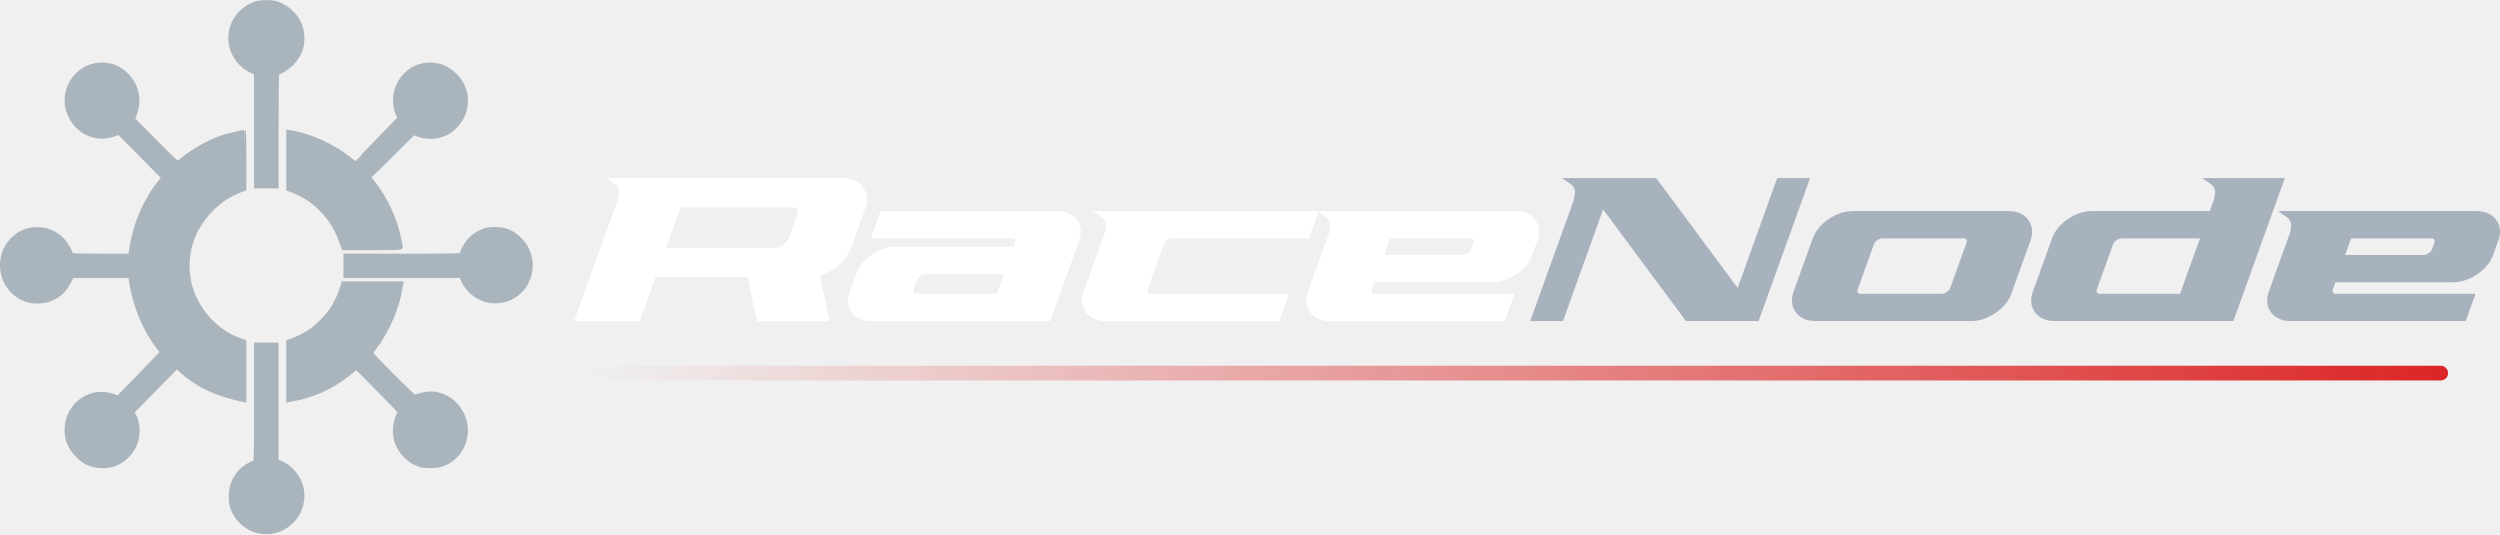
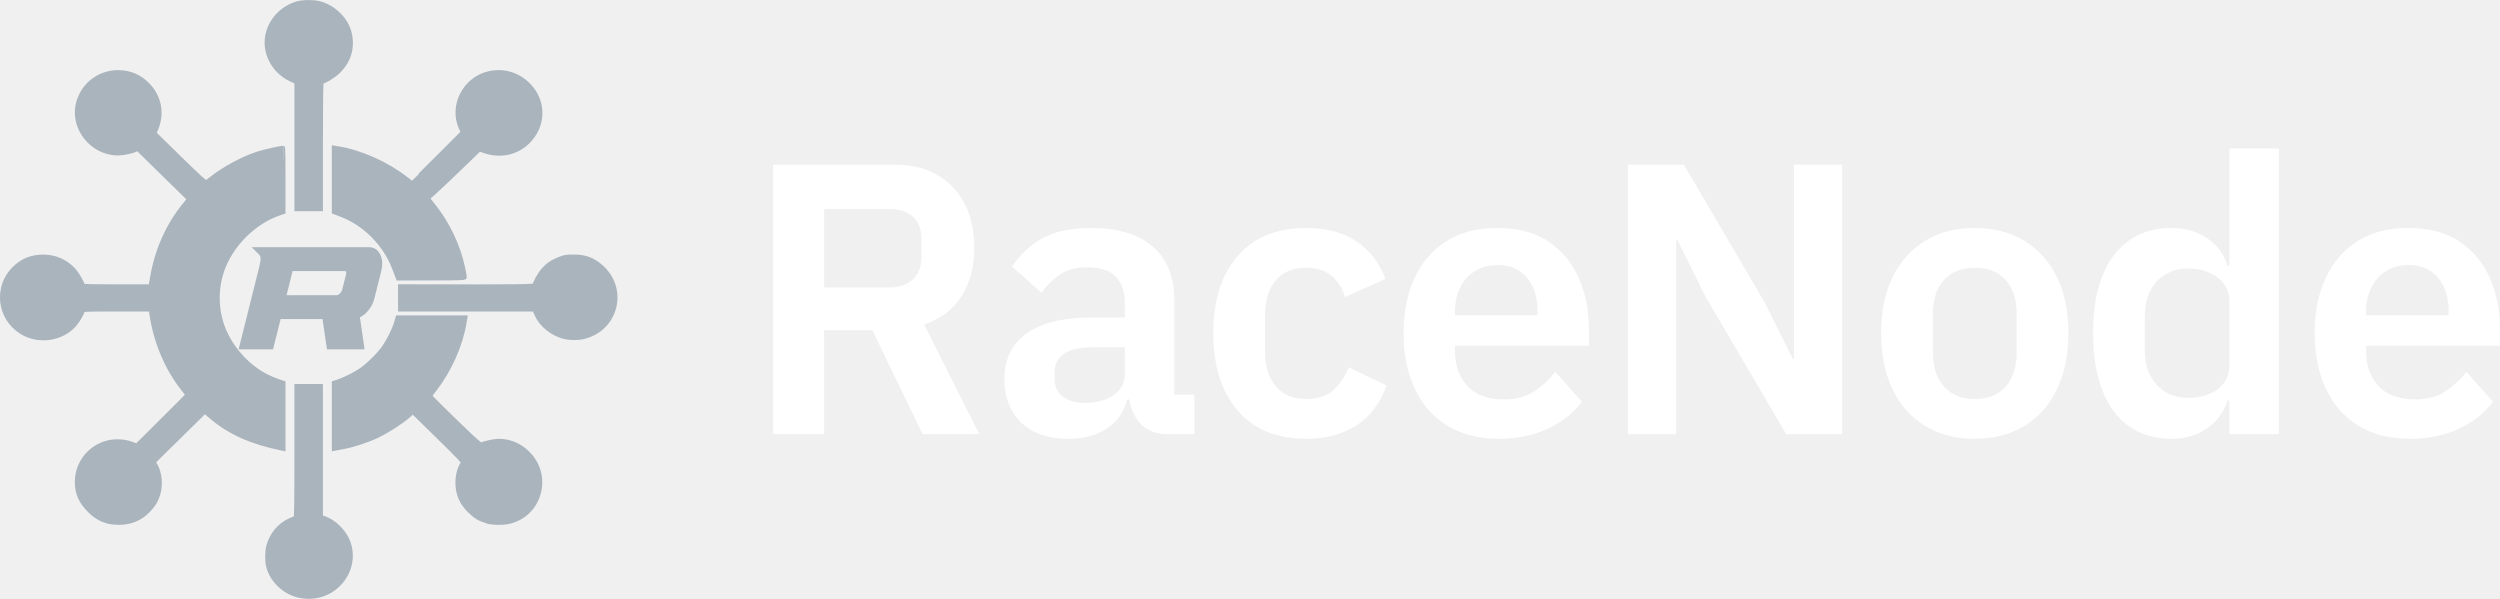
- <svg xmlns="http://www.w3.org/2000/svg" xmlns:xlink="http://www.w3.org/1999/xlink" id="svg1" version="1.1" viewBox="0 0 459.907 98.272" height="98.272mm" width="459.907mm">
-   <defs id="defs1">
-     <linearGradient gradientTransform="matrix(1.165441,0,0,1,-128.3404,-12.79941)" y2="70.934" x2="1092.086" y1="70.934" x1="799.868" gradientUnits="userSpaceOnUse" id="linearGradient78" xlink:href="#linearGradient75" />
-     <linearGradient id="linearGradient75">
-       <stop id="stop75" offset="0" style="stop-color:#dc2626;stop-opacity:1;" />
-       <stop id="stop76" offset="1" style="stop-color:#dc2626;stop-opacity:0;" />
-     </linearGradient>
-     <linearGradient gradientTransform="matrix(1.165441,0,0,1,-128.3404,-12.79941)" gradientUnits="userSpaceOnUse" y2="70.934" x2="1092.087" y1="70.934" x1="799.868" id="linearGradient74" xlink:href="#linearGradient73" />
-     <linearGradient id="linearGradient73">
-       <stop id="stop73" offset="0" style="stop-color:#dc2626;stop-opacity:0;" />
-       <stop id="stop74" offset="1" style="stop-color:#dc2626;stop-opacity:1;" />
-     </linearGradient>
-   </defs>
-   <g transform="translate(-19.88079,-96.29382)" id="layer1">
-     <g id="g1">
-       <g transform="translate(-675.5398,106.7947)" id="g67">
-         <g id="g3763">
-           <g id="g62" style="mix-blend-mode:normal;stroke:#ffffff;stroke-opacity:1" transform="matrix(0.6516025,0,0,0.6737522,239.4009,-6.224769)">
-             <path style="fill:#aab4bd;fill-opacity:1;stroke:#aab4bd;stroke-opacity:1" d="m 772.729,138.763 c -3.623,-0.772 -6.771,-3.792 -7.592,-7.282 -0.292,-1.242 -0.256,-3.604 0.074,-4.818 0.735,-2.704 2.555,-4.978 4.905,-6.13 0.768,-0.376 1.519,-0.684 1.667,-0.684 0.226,0 0.27,-2.62 0.27,-16.086 V 87.676 l 2.971,0.01 2.971,0.01 v 15.941 15.941 l 1.001,0.352 c 2.021,0.712 4.203,2.718 5.29,4.864 1.874,3.699 1.059,8.259 -2.014,11.268 -2.53,2.477 -5.992,3.457 -9.543,2.701 z m -46.449,-18.031 c -1.918,-0.518 -3.164,-1.242 -4.61,-2.676 -2.193,-2.176 -3.095,-4.226 -3.095,-7.032 0,-4.433 2.919,-8.279 7.229,-9.522 1.802,-0.52 4.205,-0.445 5.956,0.186 l 1.4,0.504 4.453,-4.409 c 2.449,-2.425 5.236,-5.208 6.194,-6.185 l 1.741,-1.776 -0.984,-1.23 c -4.089,-5.115 -6.895,-11.768 -7.86,-18.638 l -0.129,-0.921 h -8.307 c -7.504,0 -8.307,0.03 -8.307,0.312 0,0.502 -1.188,2.542 -2.019,3.466 -3.19,3.549 -8.849,4.288 -12.949,1.69 -5.421,-3.434 -6.261,-10.964 -1.722,-15.444 2.018,-1.992 4.287,-2.904 7.184,-2.887 2.8,0.016 5.196,1.047 7.224,3.109 0.86,0.874 2.283,3.283 2.283,3.864 0,0.22 1.415,0.265 8.286,0.265 h 8.286 l 0.345,-2.074 c 1.124,-6.755 3.892,-12.942 8.033,-17.954 l 0.997,-1.207 -6.275,-6.147 -6.275,-6.147 -0.549,0.278 c -0.861,0.436 -2.929,0.854 -4.241,0.857 -6.332,0.015 -11.297,-6.268 -9.699,-12.274 1.188,-4.467 5.111,-7.497 9.715,-7.505 2.813,-0.005 5.257,1.015 7.215,3.012 2.888,2.945 3.673,6.969 2.1,10.761 l -0.461,1.111 6.193,6.062 c 4.468,4.374 6.268,6.017 6.463,5.9 0.149,-0.089 0.76,-0.552 1.36,-1.03 2.955,-2.355 7.577,-4.831 11.216,-6.009 1.388,-0.449 5.524,-1.384 6.124,-1.384 0.049,0 0.089,3.518 0.089,7.817 v 7.817 l -1.04,0.356 c -6.195,2.121 -11.785,7.741 -13.9,13.974 -1.692,4.987 -1.39,10.556 0.827,15.246 2.1,4.443 5.85,8.34 10.05,10.443 0.857,0.429 2.122,0.964 2.811,1.189 l 1.252,0.408 v 8.037 8.037 l -0.446,-0.091 c -7.398,-1.509 -12.728,-3.902 -17.203,-7.724 l -1.498,-1.279 -6.244,6.143 -6.244,6.143 0.459,0.783 c 1.036,1.769 1.346,4.519 0.758,6.74 -0.454,1.716 -1.119,2.873 -2.454,4.271 -1.95,2.041 -4.418,3.061 -7.327,3.027 -0.821,-0.01 -1.903,-0.128 -2.405,-0.263 z m 92.12,-0.085 c -1.806,-0.572 -2.807,-1.179 -4.162,-2.524 -2.086,-2.071 -2.97,-4.156 -2.966,-6.995 0.003,-1.751 0.579,-3.796 1.317,-4.671 0.216,-0.256 -0.635,-1.167 -5.963,-6.383 l -6.215,-6.084 -1.156,1.016 c -1.596,1.403 -4.892,3.537 -7.259,4.7 -2.322,1.141 -5.883,2.34 -8.257,2.78 -0.926,0.172 -1.884,0.353 -2.129,0.403 l -0.446,0.091 v -8.037 -8.037 l 1.04,-0.334 c 1.391,-0.447 3.935,-1.703 5.397,-2.666 1.662,-1.094 4.47,-3.822 5.639,-5.479 1.227,-1.738 2.589,-4.456 3.088,-6.16 l 0.379,-1.297 h 8.242 8.242 l -0.178,1.115 c -0.884,5.542 -3.585,11.645 -7.27,16.426 l -1.187,1.539 0.702,0.788 c 0.386,0.433 3.146,3.148 6.133,6.031 4.472,4.317 5.49,5.21 5.768,5.058 0.683,-0.374 3.129,-0.894 4.207,-0.894 5.669,0 10.418,5.042 10.049,10.668 -0.29,4.419 -3.185,7.944 -7.408,9.021 -1.542,0.393 -4.239,0.357 -5.607,-0.076 z m 18.816,-44.942 c -2.872,-0.746 -5.534,-2.895 -6.643,-5.359 l -0.587,-1.304 -16.34,-0.005 -16.34,-0.005 -0.007,-2.818 -0.007,-2.818 5.355,0.011 c 23.82,0.05 27.439,0.008 27.439,-0.316 0,-0.587 1.203,-2.714 2.108,-3.726 1.118,-1.251 2.152,-1.95 3.933,-2.657 1.194,-0.474 1.662,-0.552 3.367,-0.56 2.899,-0.013 4.852,0.719 6.911,2.591 5.991,5.446 3.552,15.016 -4.329,16.982 -1.462,0.365 -3.425,0.359 -4.861,-0.014 z M 796.631,61.034 c -0.097,-0.242 -0.466,-1.208 -0.822,-2.146 -2.201,-5.815 -7.22,-10.825 -12.996,-12.973 l -1.649,-0.613 v -7.839 -7.839 l 0.842,0.131 c 5.593,0.872 12.093,3.764 16.832,7.488 0.664,0.522 1.259,0.949 1.323,0.949 0.064,-2.2e-5 2.886,-2.771 6.271,-6.158 l 6.155,-6.158 -0.46,-0.989 c -2.544,-5.474 0.974,-12.205 7.026,-13.441 3.543,-0.724 7.012,0.376 9.553,3.027 3.795,3.96 3.661,9.883 -0.312,13.774 -2.773,2.715 -6.794,3.542 -10.628,2.185 l -1.129,-0.4 -5.11,4.925 c -2.811,2.709 -5.651,5.391 -6.312,5.962 l -1.202,1.038 1.424,1.784 c 3.487,4.368 6.064,9.799 7.201,15.172 0.227,1.073 0.413,2.083 0.413,2.245 0,0.258 -1.002,0.296 -8.123,0.306 l -8.123,0.012 z m -24.577,-31.91 -5e-5,-15.468 -1.419,-0.667 c -4.056,-1.907 -6.436,-6.276 -5.711,-10.485 0.65,-3.773 3.523,-6.926 7.315,-8.028 1.395,-0.405 4.17,-0.407 5.573,-0.003 3.482,1.001 6.443,3.987 7.204,7.263 0.822,3.54 -0.136,6.778 -2.767,9.355 -1.1,1.076 -3.376,2.469 -4.037,2.469 -0.153,0 -0.215,4.486 -0.215,15.517 v 15.517 h -2.971 -2.971 z" id="path61" />
-           </g>
-           <path style="opacity:1;mix-blend-mode:normal;fill:url(#linearGradient78);fill-opacity:0.604;stroke:url(#linearGradient74);stroke-width:2.699;stroke-linecap:round;stroke-dasharray:none;stroke-opacity:1" d="m 803.859,58.135 h 340.564" id="path14" />
-           <g id="text24" style="font-size:44.097px;font-family:'Pro Racing';-inkscape-font-specification:'Pro Racing';fill:#282828;stroke:#ffffff;stroke-width:1.149" transform="matrix(1.051719,0,0,0.9508239,4.3333334e-6,2.7083333e-6)" aria-label="RaceNode">
-             <path style="font-style:italic;font-family:'Pro Racing Slant';-inkscape-font-specification:'Pro Racing Slant Italic';fill:#ffffff" d="m 805.606,50.505 h -11.52 l -1.615,-8.505 h -16.989 l -2.778,8.505 h -10.271 l 7.062,-21.704 c 0.194,-0.581 0.345,-1.184 0.474,-1.766 0.129,-0.581 0.108,-1.12 -0.021,-1.658 -0.129,-0.517 -0.474,-0.99 -1.012,-1.4 h 39.619 c 1.4,0 2.455,0.495 3.122,1.507 0.689,1.012 0.797,2.239 0.345,3.639 l -2.519,7.73 c -0.366,1.184 -1.077,2.239 -2.11,3.165 -1.034,0.926 -2.175,1.529 -3.424,1.83 z M 796.8,37.456 c 0.624,0 1.227,-0.258 1.83,-0.754 0.603,-0.495 1.012,-1.077 1.206,-1.701 l 1.378,-4.22 c 0.194,-0.624 0.151,-1.141 -0.129,-1.593 -0.301,-0.452 -0.754,-0.667 -1.378,-0.667 h -19.852 l -2.907,8.936 z m 47.693,13.048 4.952,-15.18 c 0.431,-1.357 0.323,-2.541 -0.323,-3.51 -0.646,-0.969 -1.636,-1.443 -2.993,-1.443 h -30.468 l -1.335,4.134 h 23.965 c 0.431,0 0.754,0.151 0.947,0.474 0.215,0.323 0.237,0.689 0.108,1.12 l -0.388,1.163 h -20.95 c -1.357,0 -2.67,0.474 -3.962,1.443 -1.27,0.969 -2.132,2.153 -2.562,3.51 l -1.098,3.337 c -0.431,1.357 -0.345,2.519 0.301,3.488 0.646,0.969 1.658,1.464 3.014,1.464 z m -8.484,-4.134 h -14.469 c -0.431,0 -0.754,-0.151 -0.947,-0.474 -0.215,-0.323 -0.258,-0.689 -0.108,-1.12 l 0.581,-1.787 c 0.129,-0.431 0.409,-0.797 0.818,-1.12 0.409,-0.301 0.84,-0.452 1.27,-0.452 h 14.469 z m 48.554,4.134 1.357,-4.134 h -23.448 c -0.431,0 -0.754,-0.151 -0.947,-0.474 -0.215,-0.323 -0.258,-0.689 -0.108,-1.12 l 2.821,-8.677 c 0.151,-0.452 0.409,-0.818 0.818,-1.141 0.409,-0.301 0.84,-0.452 1.27,-0.452 h 23.448 l 1.335,-4.134 h -37.013 c 0.56,0.409 0.904,0.861 1.055,1.378 0.129,0.538 0.151,1.098 0.021,1.679 -0.129,0.581 -0.301,1.163 -0.474,1.744 l -3.38,10.378 c -0.431,1.357 -0.323,2.519 0.323,3.488 0.646,0.969 1.658,1.464 2.993,1.464 z m 39.446,0 h -30.166 c -1.335,0 -2.347,-0.495 -2.993,-1.464 -0.646,-0.969 -0.732,-2.132 -0.301,-3.488 l 3.574,-10.981 c 0.237,-0.711 0.345,-1.421 0.345,-2.132 0,-0.797 -0.388,-1.486 -1.141,-2.067 h 32.944 c 1.378,0 2.369,0.474 3.014,1.443 0.646,0.969 0.754,2.153 0.323,3.51 l -0.904,2.735 c -0.431,1.357 -1.292,2.498 -2.562,3.467 -1.27,0.969 -2.605,1.464 -3.962,1.464 h -20.95 l -0.581,1.787 c -0.151,0.431 -0.108,0.797 0.108,1.12 0.194,0.323 0.517,0.474 0.947,0.474 h 23.663 z M 917.034,38.856 c 0.431,0 0.861,-0.151 1.27,-0.474 0.409,-0.301 0.689,-0.667 0.818,-1.12 l 0.388,-1.163 c 0.129,-0.431 0.108,-0.797 -0.108,-1.12 -0.194,-0.323 -0.517,-0.474 -0.947,-0.474 h -14.469 l -1.421,4.349 z" id="path4" />
-             <path style="font-style:italic;font-family:'Pro Racing Slant';-inkscape-font-specification:'Pro Racing Slant Italic';fill:#a8b1be;stroke:#a8b1be;stroke-opacity:1" d="m 968.409,50.505 8.634,-26.527 h -4.543 l -7.149,21.984 -14.749,-21.984 h -14.448 c 0.538,0.409 0.883,0.883 1.034,1.421 0.129,0.538 0.129,1.12 0,1.701 -0.129,0.603 -0.28,1.206 -0.474,1.787 l -7.041,21.618 h 4.522 l 7.256,-22.329 14.986,22.329 z m 37.573,0 h -27.173 c -1.335,0 -2.347,-0.495 -2.993,-1.464 -0.646,-0.969 -0.754,-2.132 -0.323,-3.488 l 3.337,-10.228 c 0.431,-1.357 1.292,-2.541 2.584,-3.51 1.27,-0.969 2.605,-1.443 3.94,-1.443 h 27.173 c 1.357,0 2.347,0.474 2.993,1.443 0.646,0.969 0.754,2.153 0.323,3.51 l -3.337,10.228 c -0.431,1.357 -1.292,2.519 -2.584,3.488 -1.27,0.969 -2.584,1.464 -3.94,1.464 z m -5.146,-4.134 c 0.431,0 0.84,-0.151 1.27,-0.474 0.409,-0.323 0.667,-0.689 0.818,-1.12 l 2.821,-8.677 c 0.129,-0.431 0.108,-0.797 -0.108,-1.12 -0.194,-0.323 -0.517,-0.474 -0.947,-0.474 h -14.168 c -0.431,0 -0.861,0.151 -1.27,0.474 -0.409,0.323 -0.689,0.689 -0.818,1.12 l -2.821,8.677 c -0.151,0.431 -0.108,0.797 0.108,1.12 0.194,0.323 0.517,0.474 0.947,0.474 z m 50.621,4.134 h -30.812 c -1.335,0 -2.347,-0.495 -2.993,-1.464 -0.646,-0.969 -0.732,-2.132 -0.301,-3.488 l 3.337,-10.228 c 0.431,-1.357 1.292,-2.541 2.562,-3.51 1.292,-0.969 2.605,-1.443 3.94,-1.443 h 20.972 l 0.711,-2.196 c 0.237,-0.711 0.366,-1.421 0.366,-2.132 0,-0.797 -0.388,-1.486 -1.141,-2.067 h 11.993 z m -8.484,-4.134 3.854,-11.864 h -14.469 c -0.431,0 -0.861,0.151 -1.27,0.474 -0.409,0.323 -0.689,0.689 -0.818,1.12 l -2.821,8.677 c -0.151,0.431 -0.108,0.797 0.108,1.12 0.194,0.323 0.517,0.474 0.947,0.474 z m 49.114,4.134 h -30.166 c -1.335,0 -2.347,-0.495 -2.993,-1.464 -0.646,-0.969 -0.732,-2.132 -0.301,-3.488 l 3.574,-10.981 c 0.237,-0.711 0.344,-1.421 0.344,-2.132 0,-0.797 -0.388,-1.486 -1.141,-2.067 h 32.944 c 1.378,0 2.369,0.474 3.014,1.443 0.646,0.969 0.754,2.153 0.323,3.51 l -0.904,2.735 c -0.431,1.357 -1.292,2.498 -2.562,3.467 -1.27,0.969 -2.605,1.464 -3.962,1.464 h -20.95 l -0.581,1.787 c -0.151,0.431 -0.108,0.797 0.108,1.12 0.194,0.323 0.517,0.474 0.947,0.474 h 23.663 z m -6.976,-11.649 c 0.431,0 0.861,-0.151 1.27,-0.474 0.409,-0.301 0.689,-0.667 0.818,-1.12 l 0.388,-1.163 c 0.129,-0.431 0.108,-0.797 -0.108,-1.12 -0.194,-0.323 -0.517,-0.474 -0.947,-0.474 h -14.469 l -1.421,4.349 z" id="path5" />
+ <svg xmlns="http://www.w3.org/2000/svg" viewBox="0 0 417.49 100" width="417.49" height="100" role="img" aria-label="RaceNode">
+   <g transform="translate(0 0) scale(0.6856)">
+     <g transform="translate(-30.25365,-63.44619)" id="layer1">
+       <g transform="translate(-684.7621,74.3446)" id="layer9">
+         <g id="g3826">
+           <g id="g1">
+             <g id="g15" style="mix-blend-mode:normal;stroke:#ffffff;stroke-opacity:1" transform="translate(15.17241,-4.551724)">
+               <path style="fill:#aab4bd;fill-opacity:1;stroke:#aab4bd;stroke-opacity:1" d="m 772.729,138.763 c -3.623,-0.772 -6.771,-3.792 -7.592,-7.282 -0.292,-1.242 -0.256,-3.604 0.074,-4.818 0.735,-2.704 2.555,-4.978 4.905,-6.13 0.768,-0.376 1.519,-0.684 1.667,-0.684 0.226,0 0.27,-2.62 0.27,-16.086 V 87.676 l 2.971,0.01 2.971,0.01 v 15.941 15.941 l 1.001,0.352 c 2.021,0.712 4.203,2.718 5.29,4.864 1.874,3.699 1.059,8.259 -2.014,11.268 -2.53,2.477 -5.992,3.457 -9.543,2.701 z m -46.449,-18.031 c -1.918,-0.518 -3.164,-1.242 -4.61,-2.676 -2.193,-2.176 -3.095,-4.226 -3.095,-7.032 0,-4.433 2.919,-8.279 7.229,-9.522 1.802,-0.52 4.205,-0.445 5.956,0.186 l 1.4,0.504 4.453,-4.409 c 2.449,-2.425 5.236,-5.208 6.194,-6.185 l 1.741,-1.776 -0.984,-1.23 c -4.089,-5.115 -6.895,-11.768 -7.86,-18.638 l -0.129,-0.921 h -8.307 c -7.504,0 -8.307,0.03 -8.307,0.312 0,0.502 -1.188,2.542 -2.019,3.466 -3.19,3.549 -8.849,4.288 -12.949,1.69 -5.421,-3.434 -6.261,-10.964 -1.722,-15.444 2.018,-1.992 4.287,-2.904 7.184,-2.887 2.8,0.016 5.196,1.047 7.224,3.109 0.86,0.874 2.283,3.283 2.283,3.864 0,0.22 1.415,0.265 8.286,0.265 h 8.286 l 0.345,-2.074 c 1.124,-6.755 3.892,-12.942 8.033,-17.954 l 0.997,-1.207 -6.275,-6.147 -6.275,-6.147 -0.549,0.278 c -0.861,0.436 -2.929,0.854 -4.241,0.857 -6.332,0.015 -11.297,-6.268 -9.699,-12.274 1.188,-4.467 5.111,-7.497 9.715,-7.505 2.813,-0.005 5.257,1.015 7.215,3.012 2.888,2.945 3.673,6.969 2.1,10.761 l -0.461,1.111 6.193,6.062 c 4.468,4.374 6.268,6.017 6.463,5.9 0.149,-0.089 0.76,-0.552 1.36,-1.03 2.955,-2.355 7.577,-4.831 11.216,-6.009 1.388,-0.449 5.524,-1.384 6.124,-1.384 0.049,0 0.089,3.518 0.089,7.817 v 7.817 l -1.04,0.356 c -6.195,2.121 -11.785,7.741 -13.9,13.974 -1.692,4.987 -1.39,10.556 0.827,15.246 2.1,4.443 5.85,8.34 10.05,10.443 0.857,0.429 2.122,0.964 2.811,1.189 l 1.252,0.408 v 8.037 8.037 l -0.446,-0.091 c -7.398,-1.509 -12.728,-3.902 -17.203,-7.724 l -1.498,-1.279 -6.244,6.143 -6.244,6.143 0.459,0.783 c 1.036,1.769 1.346,4.519 0.758,6.74 -0.454,1.716 -1.119,2.873 -2.454,4.271 -1.95,2.041 -4.418,3.061 -7.327,3.027 -0.821,-0.01 -1.903,-0.128 -2.405,-0.263 z m 92.12,-0.085 c -1.806,-0.572 -2.807,-1.179 -4.162,-2.524 -2.086,-2.071 -2.97,-4.156 -2.966,-6.995 0.003,-1.751 0.579,-3.796 1.317,-4.671 0.216,-0.256 -0.635,-1.167 -5.963,-6.383 l -6.215,-6.084 -1.156,1.016 c -1.596,1.403 -4.892,3.537 -7.259,4.7 -2.322,1.141 -5.883,2.34 -8.257,2.78 -0.926,0.172 -1.884,0.353 -2.129,0.403 l -0.446,0.091 v -8.037 -8.037 l 1.04,-0.334 c 1.391,-0.447 3.935,-1.703 5.397,-2.666 1.662,-1.094 4.47,-3.822 5.639,-5.479 1.227,-1.738 2.589,-4.456 3.088,-6.16 l 0.379,-1.297 h 8.242 8.242 l -0.178,1.115 c -0.884,5.542 -3.585,11.645 -7.27,16.426 l -1.187,1.539 0.702,0.788 c 0.386,0.433 3.146,3.148 6.133,6.031 4.472,4.317 5.49,5.21 5.768,5.058 0.683,-0.374 3.129,-0.894 4.207,-0.894 5.669,0 10.418,5.042 10.049,10.668 -0.29,4.419 -3.185,7.944 -7.408,9.021 -1.542,0.393 -4.239,0.357 -5.607,-0.076 z m 18.816,-44.942 c -2.872,-0.746 -5.534,-2.895 -6.643,-5.359 l -0.587,-1.304 -16.34,-0.005 -16.34,-0.005 -0.007,-2.818 -0.007,-2.818 5.355,0.011 c 23.82,0.05 27.439,0.008 27.439,-0.316 0,-0.587 1.203,-2.714 2.108,-3.726 1.118,-1.251 2.152,-1.95 3.933,-2.657 1.194,-0.474 1.662,-0.552 3.367,-0.56 2.899,-0.013 4.852,0.719 6.911,2.591 5.991,5.446 3.552,15.016 -4.329,16.982 -1.462,0.365 -3.425,0.359 -4.861,-0.014 z M 796.631,61.034 c -0.097,-0.242 -0.466,-1.208 -0.822,-2.146 -2.201,-5.815 -7.22,-10.825 -12.996,-12.973 l -1.649,-0.613 v -7.839 -7.839 l 0.842,0.131 c 5.593,0.872 12.093,3.764 16.832,7.488 0.664,0.522 1.259,0.949 1.323,0.949 0.064,-2.2e-5 2.886,-2.771 6.271,-6.158 l 6.155,-6.158 -0.46,-0.989 c -2.544,-5.474 0.974,-12.205 7.026,-13.441 3.543,-0.724 7.012,0.376 9.553,3.027 3.795,3.96 3.661,9.883 -0.312,13.774 -2.773,2.715 -6.794,3.542 -10.628,2.185 l -1.129,-0.4 -5.11,4.925 c -2.811,2.709 -5.651,5.391 -6.312,5.962 l -1.202,1.038 1.424,1.784 c 3.487,4.368 6.064,9.799 7.201,15.172 0.227,1.073 0.413,2.083 0.413,2.245 0,0.258 -1.002,0.296 -8.123,0.306 l -8.123,0.012 z m -24.577,-31.91 -5e-5,-15.468 -1.419,-0.667 c -4.056,-1.907 -6.436,-6.276 -5.711,-10.485 0.65,-3.773 3.523,-6.926 7.315,-8.028 1.395,-0.405 4.17,-0.407 5.573,-0.003 3.482,1.001 6.443,3.987 7.204,7.263 0.822,3.54 -0.136,6.778 -2.767,9.355 -1.1,1.076 -3.376,2.469 -4.037,2.469 -0.153,0 -0.215,4.486 -0.215,15.517 v 15.517 h -2.971 -2.971 z" id="path15" />
+               <path style="font-style:italic;font-size:33.539px;line-height:0;font-family:'Pro Racing Slant';-inkscape-font-specification:'Pro Racing Slant Italic';fill:#aab4bd;stroke:#aab4bd;stroke-width:1.651" d="m 897.92,68.259 h -8.761 l -1.228,-6.469 h -12.921 l -2.113,6.469 h -7.812 l 5.371,-16.507 c 0.147,-0.442 0.262,-0.901 0.36,-1.343 0.098,-0.442 0.082,-0.852 -0.016,-1.261 -0.098,-0.393 -0.36,-0.753 -0.77,-1.064 h 30.133 c 1.064,0 1.867,0.377 2.375,1.146 0.524,0.77 0.606,1.703 0.262,2.768 l -1.916,5.879 c -0.278,0.901 -0.819,1.703 -1.605,2.407 -0.786,0.704 -1.654,1.163 -2.604,1.392 z m -6.698,-9.924 c 0.475,0 0.933,-0.197 1.392,-0.573 0.459,-0.377 0.77,-0.819 0.917,-1.294 l 1.048,-3.21 c 0.147,-0.475 0.115,-0.868 -0.098,-1.212 -0.229,-0.344 -0.573,-0.508 -1.048,-0.508 h -15.099 l -2.211,6.796 z" id="text15" transform="scale(0.877327,1.139826)" aria-label="R" />
+             </g>
          </g>
        </g>
      </g>
    </g>
  </g>
+   <path fill="#ffffff" transform="translate(123.83 72.5)" d="M21.855 -17.342L13.797 -17.342L13.797 0L5.287 0L5.287 -45L25.595 -45Q29.721 -45 32.686 -43.292Q35.652 -41.583 37.264 -38.456Q38.875 -35.33 38.875 -31.074L38.875 -31.074Q38.875 -26.497 36.78 -23.112Q34.685 -19.728 30.494 -18.309L30.494 -18.309L39.713 0L30.236 0L21.855 -17.342M13.797 -37.586L13.797 -24.499L24.756 -24.499Q26.433 -24.499 27.593 -25.111Q28.754 -25.723 29.398 -26.852Q30.043 -27.98 30.043 -29.592L30.043 -29.592L30.043 -32.557Q30.043 -34.234 29.398 -35.33Q28.754 -36.426 27.593 -37.006Q26.433 -37.586 24.756 -37.586L24.756 -37.586L13.797 -37.586M75.623 -6.576L75.623 0L71.046 0Q69.176 0 67.726 -0.87Q66.275 -1.741 65.501 -3.417L65.501 -3.417Q64.921 -4.513 64.792 -5.802L64.792 -5.802L64.405 -5.802Q63.567 -2.579 60.956 -0.903Q58.345 0.774 54.606 0.774L54.606 0.774Q49.448 0.774 46.676 -1.966Q43.904 -4.706 43.904 -9.155L43.904 -9.155Q43.904 -12.636 45.612 -14.893Q47.321 -17.149 50.544 -18.309Q53.768 -19.47 58.281 -19.47L58.281 -19.47L64.019 -19.47L64.019 -21.92Q64.019 -24.692 62.536 -26.271Q61.053 -27.851 57.765 -27.851L57.765 -27.851Q54.864 -27.851 53.091 -26.594Q51.318 -25.337 50.093 -23.596L50.093 -23.596L45.193 -27.98Q47.063 -30.881 50.158 -32.654Q53.252 -34.427 58.345 -34.427L58.345 -34.427Q65.115 -34.427 68.693 -31.3Q72.271 -28.173 72.271 -22.436L72.271 -22.436L72.271 -6.576L75.623 -6.576M64.019 -10.057L64.019 -14.506L58.732 -14.506Q55.509 -14.506 53.897 -13.442Q52.285 -12.378 52.285 -10.38L52.285 -10.38L52.285 -9.284Q52.285 -7.285 53.639 -6.254Q54.993 -5.222 57.378 -5.222L57.378 -5.222Q59.248 -5.222 60.731 -5.77Q62.213 -6.318 63.116 -7.414Q64.019 -8.51 64.019 -10.057L64.019 -10.057M94.319 0.774L94.319 0.774Q86.841 0.774 82.812 -3.997Q78.782 -8.768 78.782 -16.891L78.782 -16.891Q78.782 -24.95 82.812 -29.688Q86.841 -34.427 94.319 -34.427L94.319 -34.427Q99.413 -34.427 102.733 -32.17Q106.053 -29.914 107.536 -25.917L107.536 -25.917L100.766 -22.887Q100.186 -25.014 98.574 -26.4Q96.963 -27.787 94.319 -27.787L94.319 -27.787Q90.903 -27.787 89.162 -25.627Q87.421 -23.467 87.421 -19.857L87.421 -19.857L87.421 -13.732Q87.421 -10.251 89.162 -8.059Q90.903 -5.867 94.319 -5.867L94.319 -5.867Q97.221 -5.867 98.865 -7.382Q100.509 -8.897 101.411 -11.153L101.411 -11.153L107.729 -8.123Q106.117 -3.675 102.668 -1.451Q99.219 0.774 94.319 0.774M126.426 0.774L126.426 0.774Q121.461 0.774 117.915 -1.386Q114.37 -3.546 112.468 -7.511Q110.566 -11.476 110.566 -16.891L110.566 -16.891Q110.566 -22.178 112.436 -26.143Q114.305 -30.107 117.787 -32.267Q121.268 -34.427 126.168 -34.427L126.168 -34.427Q131.454 -34.427 134.839 -32.106Q138.223 -29.785 139.867 -25.949Q141.511 -22.113 141.511 -17.471L141.511 -17.471L141.511 -14.764L119.14 -14.764L119.14 -13.926Q119.14 -10.315 121.203 -8.059Q123.266 -5.802 127.328 -5.802L127.328 -5.802Q130.358 -5.802 132.357 -7.124Q134.355 -8.446 135.903 -10.38L135.903 -10.38L140.351 -5.415Q138.288 -2.643 134.71 -0.935Q131.132 0.774 126.426 0.774M126.297 -28.238L126.297 -28.238Q124.105 -28.238 122.493 -27.239Q120.881 -26.239 120.011 -24.466Q119.14 -22.693 119.14 -20.372L119.14 -20.372L119.14 -19.857L132.937 -19.857L132.937 -20.437Q132.937 -22.822 132.163 -24.531Q131.39 -26.239 129.907 -27.239Q128.424 -28.238 126.297 -28.238M183.804 0L174.456 0L160.917 -23.08L156.275 -32.428L156.082 -32.428L156.082 0L148.023 0L148.023 -45L157.371 -45L170.91 -21.92L175.552 -12.572L175.745 -12.572L175.745 -45L183.804 -45L183.804 0M205.917 0.774L205.917 0.774Q201.146 0.774 197.633 -1.386Q194.119 -3.546 192.217 -7.511Q190.315 -11.476 190.315 -16.891L190.315 -16.891Q190.315 -22.307 192.217 -26.207Q194.119 -30.107 197.633 -32.267Q201.146 -34.427 205.917 -34.427L205.917 -34.427Q210.752 -34.427 214.266 -32.267Q217.779 -30.107 219.681 -26.207Q221.583 -22.307 221.583 -16.891L221.583 -16.891Q221.583 -11.476 219.681 -7.511Q217.779 -3.546 214.266 -1.386Q210.752 0.774 205.917 0.774M205.917 -5.867L205.917 -5.867Q209.205 -5.867 211.074 -7.898Q212.944 -9.928 212.944 -13.732L212.944 -13.732L212.944 -19.986Q212.944 -23.789 211.074 -25.788Q209.205 -27.787 205.917 -27.787L205.917 -27.787Q202.758 -27.787 200.856 -25.788Q198.954 -23.789 198.954 -19.986L198.954 -19.986L198.954 -13.732Q198.954 -9.928 200.856 -7.898Q202.758 -5.867 205.917 -5.867M256.719 0L248.467 0L248.467 -5.609L248.145 -5.609Q247.242 -2.708 244.728 -0.967Q242.213 0.774 238.861 0.774L238.861 0.774Q234.67 0.774 231.737 -1.289Q228.804 -3.352 227.256 -7.317Q225.709 -11.282 225.709 -16.891L225.709 -16.891Q225.709 -22.5 227.256 -26.4Q228.804 -30.301 231.737 -32.364Q234.67 -34.427 238.861 -34.427L238.861 -34.427Q242.213 -34.427 244.76 -32.718Q247.307 -31.01 248.145 -28.109L248.145 -28.109L248.467 -28.109L248.467 -47.708L256.719 -47.708L256.719 0M241.504 -6.06L241.504 -6.06Q243.503 -6.06 245.082 -6.705Q246.662 -7.35 247.564 -8.574Q248.467 -9.799 248.467 -11.54L248.467 -11.54L248.467 -22.242Q248.467 -23.854 247.564 -25.079Q246.662 -26.304 245.082 -26.981Q243.503 -27.658 241.504 -27.658L241.504 -27.658Q238.345 -27.658 236.347 -25.498Q234.348 -23.338 234.348 -19.728L234.348 -19.728L234.348 -13.926Q234.348 -10.38 236.347 -8.22Q238.345 -6.06 241.504 -6.06M278.574 0.774L278.574 0.774Q273.61 0.774 270.064 -1.386Q266.519 -3.546 264.617 -7.511Q262.715 -11.476 262.715 -16.891L262.715 -16.891Q262.715 -22.178 264.585 -26.143Q266.454 -30.107 269.936 -32.267Q273.417 -34.427 278.317 -34.427L278.317 -34.427Q283.603 -34.427 286.988 -32.106Q290.372 -29.785 292.016 -25.949Q293.66 -22.113 293.66 -17.471L293.66 -17.471L293.66 -14.764L271.289 -14.764L271.289 -13.926Q271.289 -10.315 273.352 -8.059Q275.415 -5.802 279.477 -5.802L279.477 -5.802Q282.507 -5.802 284.506 -7.124Q286.504 -8.446 288.052 -10.38L288.052 -10.38L292.5 -5.415Q290.437 -2.643 286.859 -0.935Q283.281 0.774 278.574 0.774M278.446 -28.238L278.446 -28.238Q276.254 -28.238 274.642 -27.239Q273.03 -26.239 272.16 -24.466Q271.289 -22.693 271.289 -20.372L271.289 -20.372L271.289 -19.857L285.086 -19.857L285.086 -20.437Q285.086 -22.822 284.312 -24.531Q283.539 -26.239 282.056 -27.239Q280.573 -28.238 278.446 -28.238" />
</svg>
